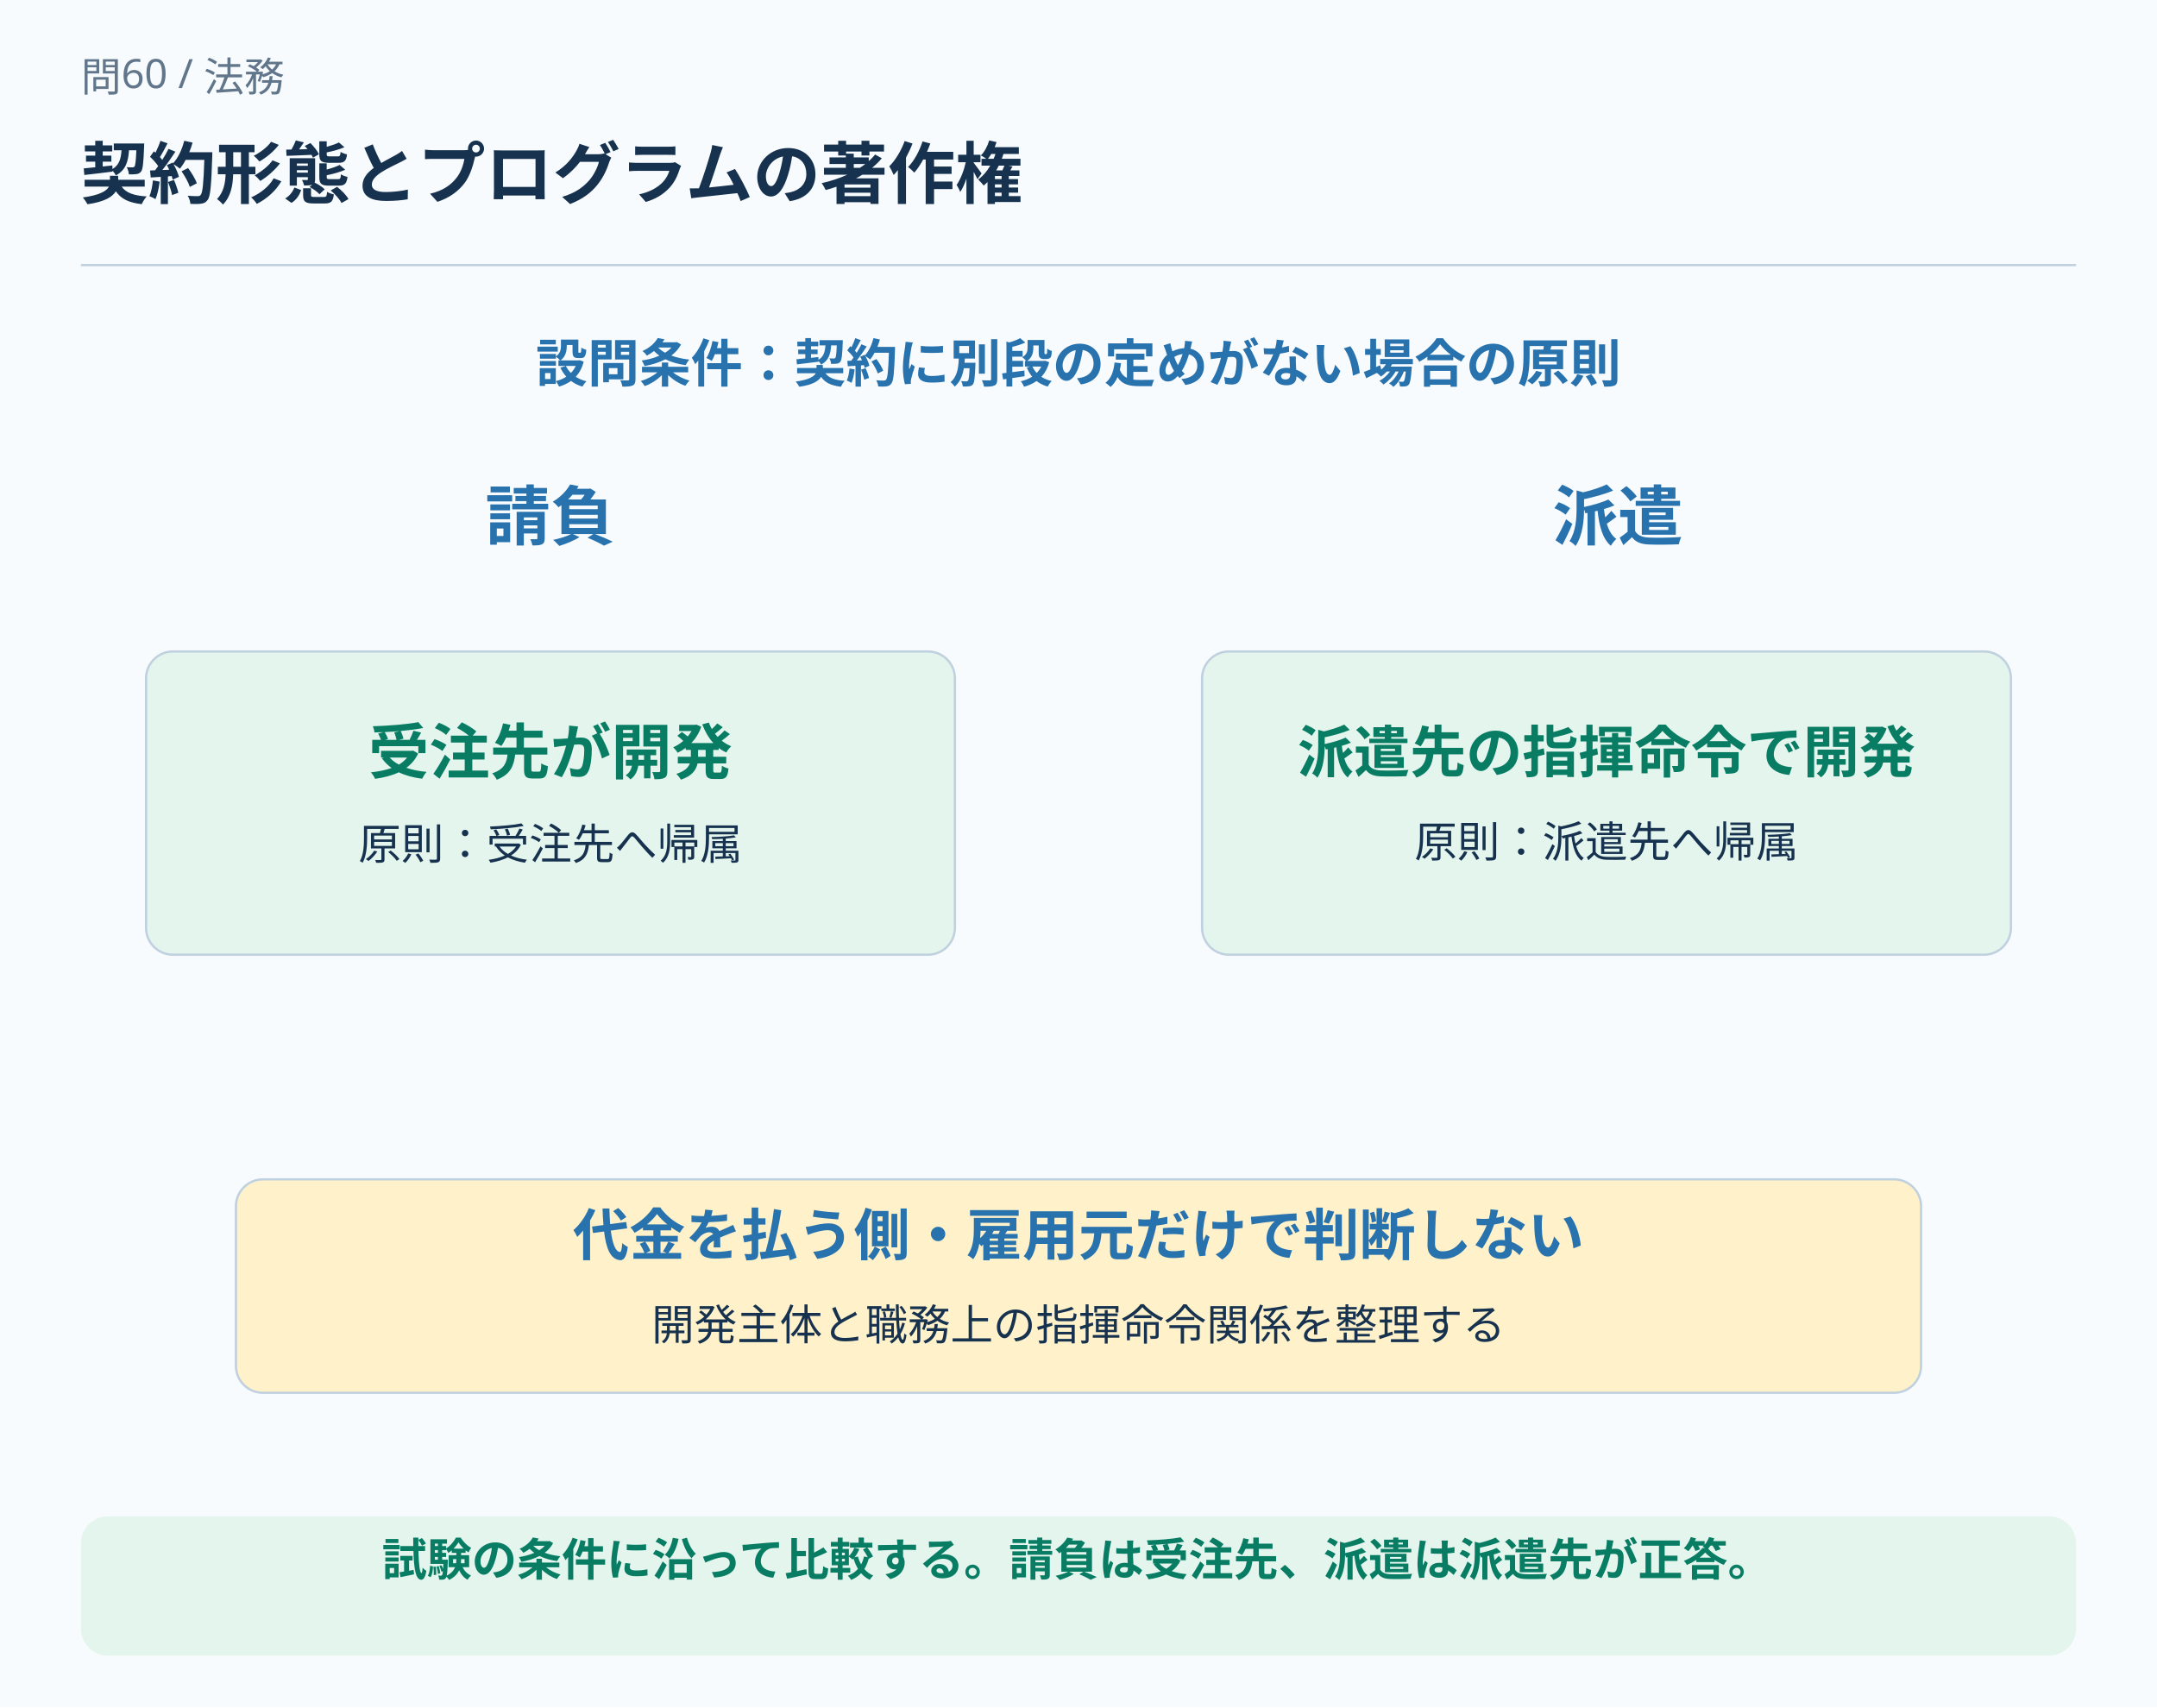
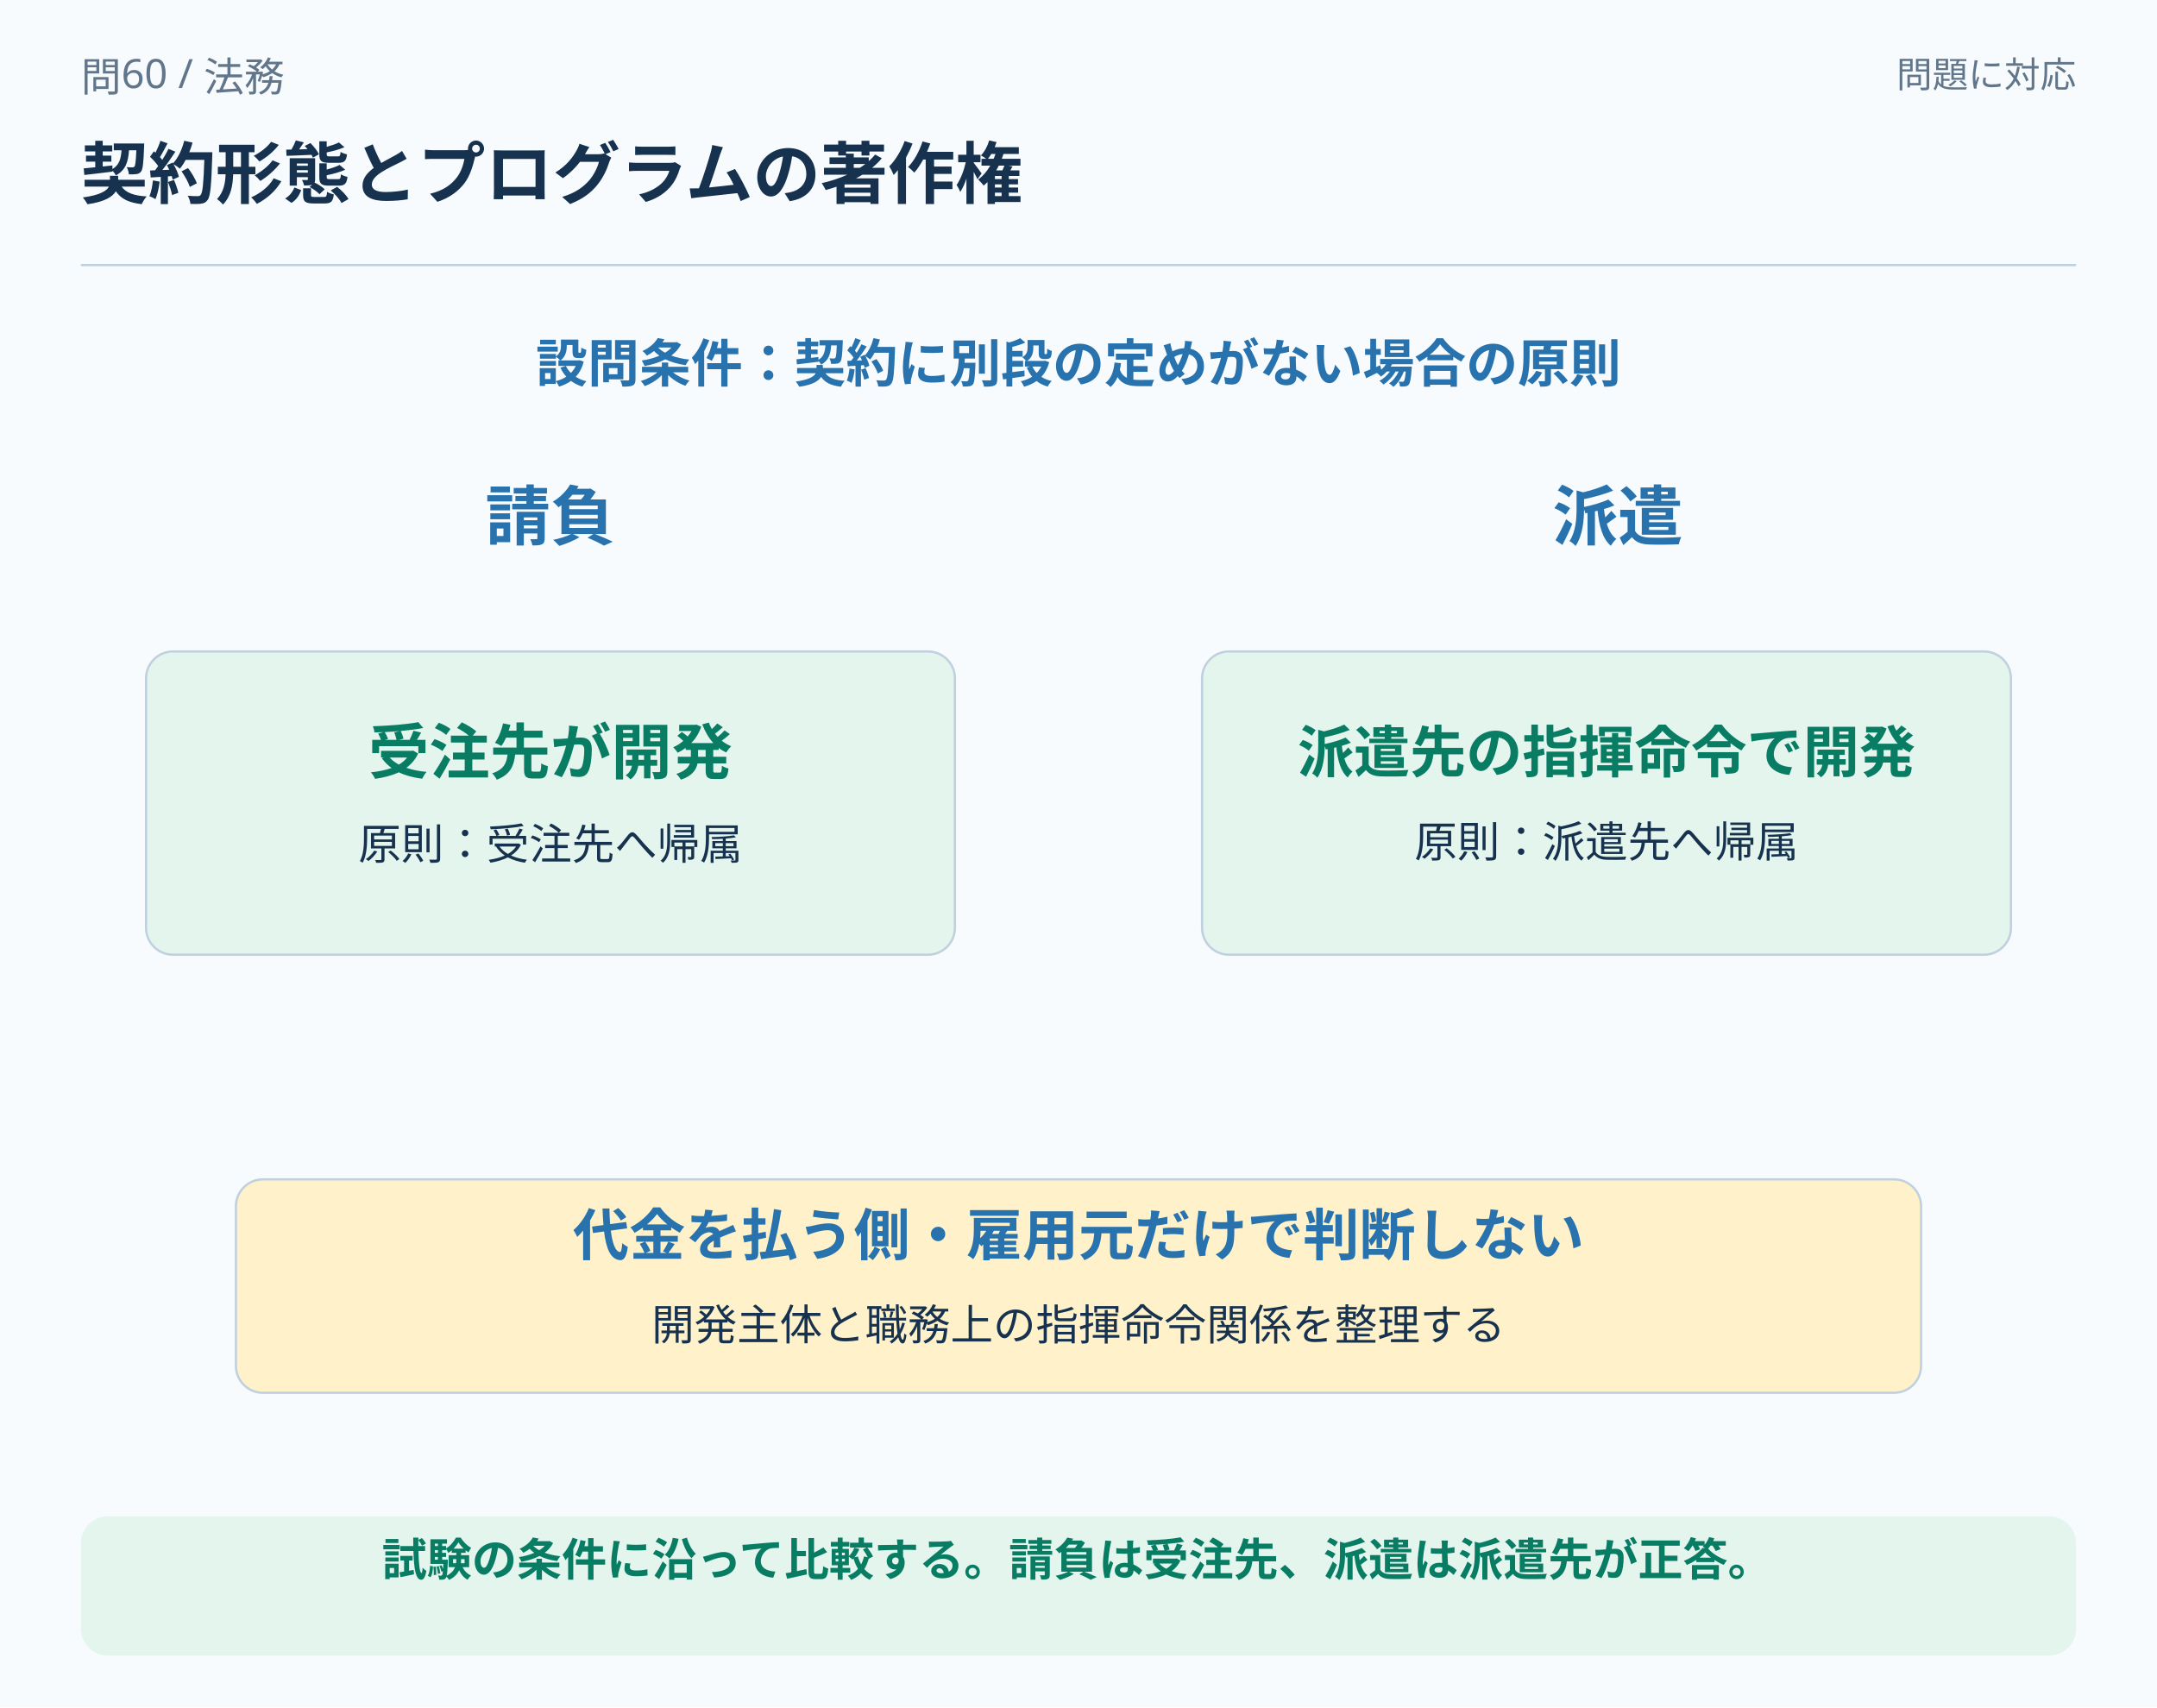
<svg xmlns="http://www.w3.org/2000/svg" viewBox="0 0 960 760" role="img" aria-labelledby="title60 desc60">
  <g font-family="Meiryo,Yu Gothic,sans-serif">
    <rect x="0" y="0" width="960" height="760" rx="0" fill="#f8fbfe" stroke="none" />
    <text x="36.00" y="25" font-size="18" fill="#61768a" font-weight="400" dominant-baseline="text-before-edge">問60  /  法務</text>
    <text x="36.00" y="62" font-size="30" fill="#16324f" font-weight="700" dominant-baseline="text-before-edge">契約形態とプログラムの著作権</text>
    <line x1="36" y1="118" x2="924" y2="118" stroke="#bfd0df" stroke-width="1" />
    <text x="238.50" y="150" font-size="23" fill="#2872ae" font-weight="700" dominant-baseline="text-before-edge">設問条件：契約に別段の定めがない場合の原則</text>
    <text x="216.00" y="215" font-size="29" fill="#2872ae" font-weight="700" dominant-baseline="text-before-edge">請負</text>
    <text x="691.00" y="215" font-size="29" fill="#2872ae" font-weight="700" dominant-baseline="text-before-edge">派遣</text>
    <rect x="65" y="290" width="360" height="135" rx="12" fill="#e4f5ed" stroke="#bfd0df" />
    <text x="164.00" y="321.0" font-size="27" fill="#087d64" font-weight="700" dominant-baseline="text-before-edge">受注先が開発</text>
    <text x="159.50" y="366.0" font-size="19" fill="#16324f" font-weight="400" dominant-baseline="text-before-edge">原則：受注先へ帰属</text>
    <rect x="535" y="290" width="360" height="135" rx="12" fill="#e4f5ed" stroke="#bfd0df" />
    <text x="577.50" y="322.0" font-size="25" fill="#087d64" font-weight="700" dominant-baseline="text-before-edge">派遣先の指揮命令で開発</text>
    <text x="629.50" y="365.0" font-size="19" fill="#16324f" font-weight="400" dominant-baseline="text-before-edge">原則：派遣先へ帰属</text>
    <rect x="105" y="525" width="750" height="95" rx="12" fill="#fff1c9" stroke="#bfd0df" />
    <text x="255.00" y="537.0" font-size="25" fill="#2872ae" font-weight="700" dominant-baseline="text-before-edge">代金を払う側・雇用元だけで判断しない</text>
    <text x="290.00" y="580.0" font-size="19" fill="#16324f" font-weight="400" dominant-baseline="text-before-edge">開発主体と職務上の指揮命令関係を整理する</text>
    <rect x="36" y="675" width="888" height="62" rx="12" fill="#e4f5ed" stroke="none" />
    <text x="170.00" y="684" font-size="20" fill="#087d64" font-weight="700" dominant-baseline="text-before-edge">試験の条件に沿って比較する。請負は受注先、派遣は派遣先が正答。</text>
+     <text x="924" y="25" font-size="16" fill="#61768a" text-anchor="end" dominant-baseline="text-before-edge">問題に対応</text>
  </g>
</svg>
